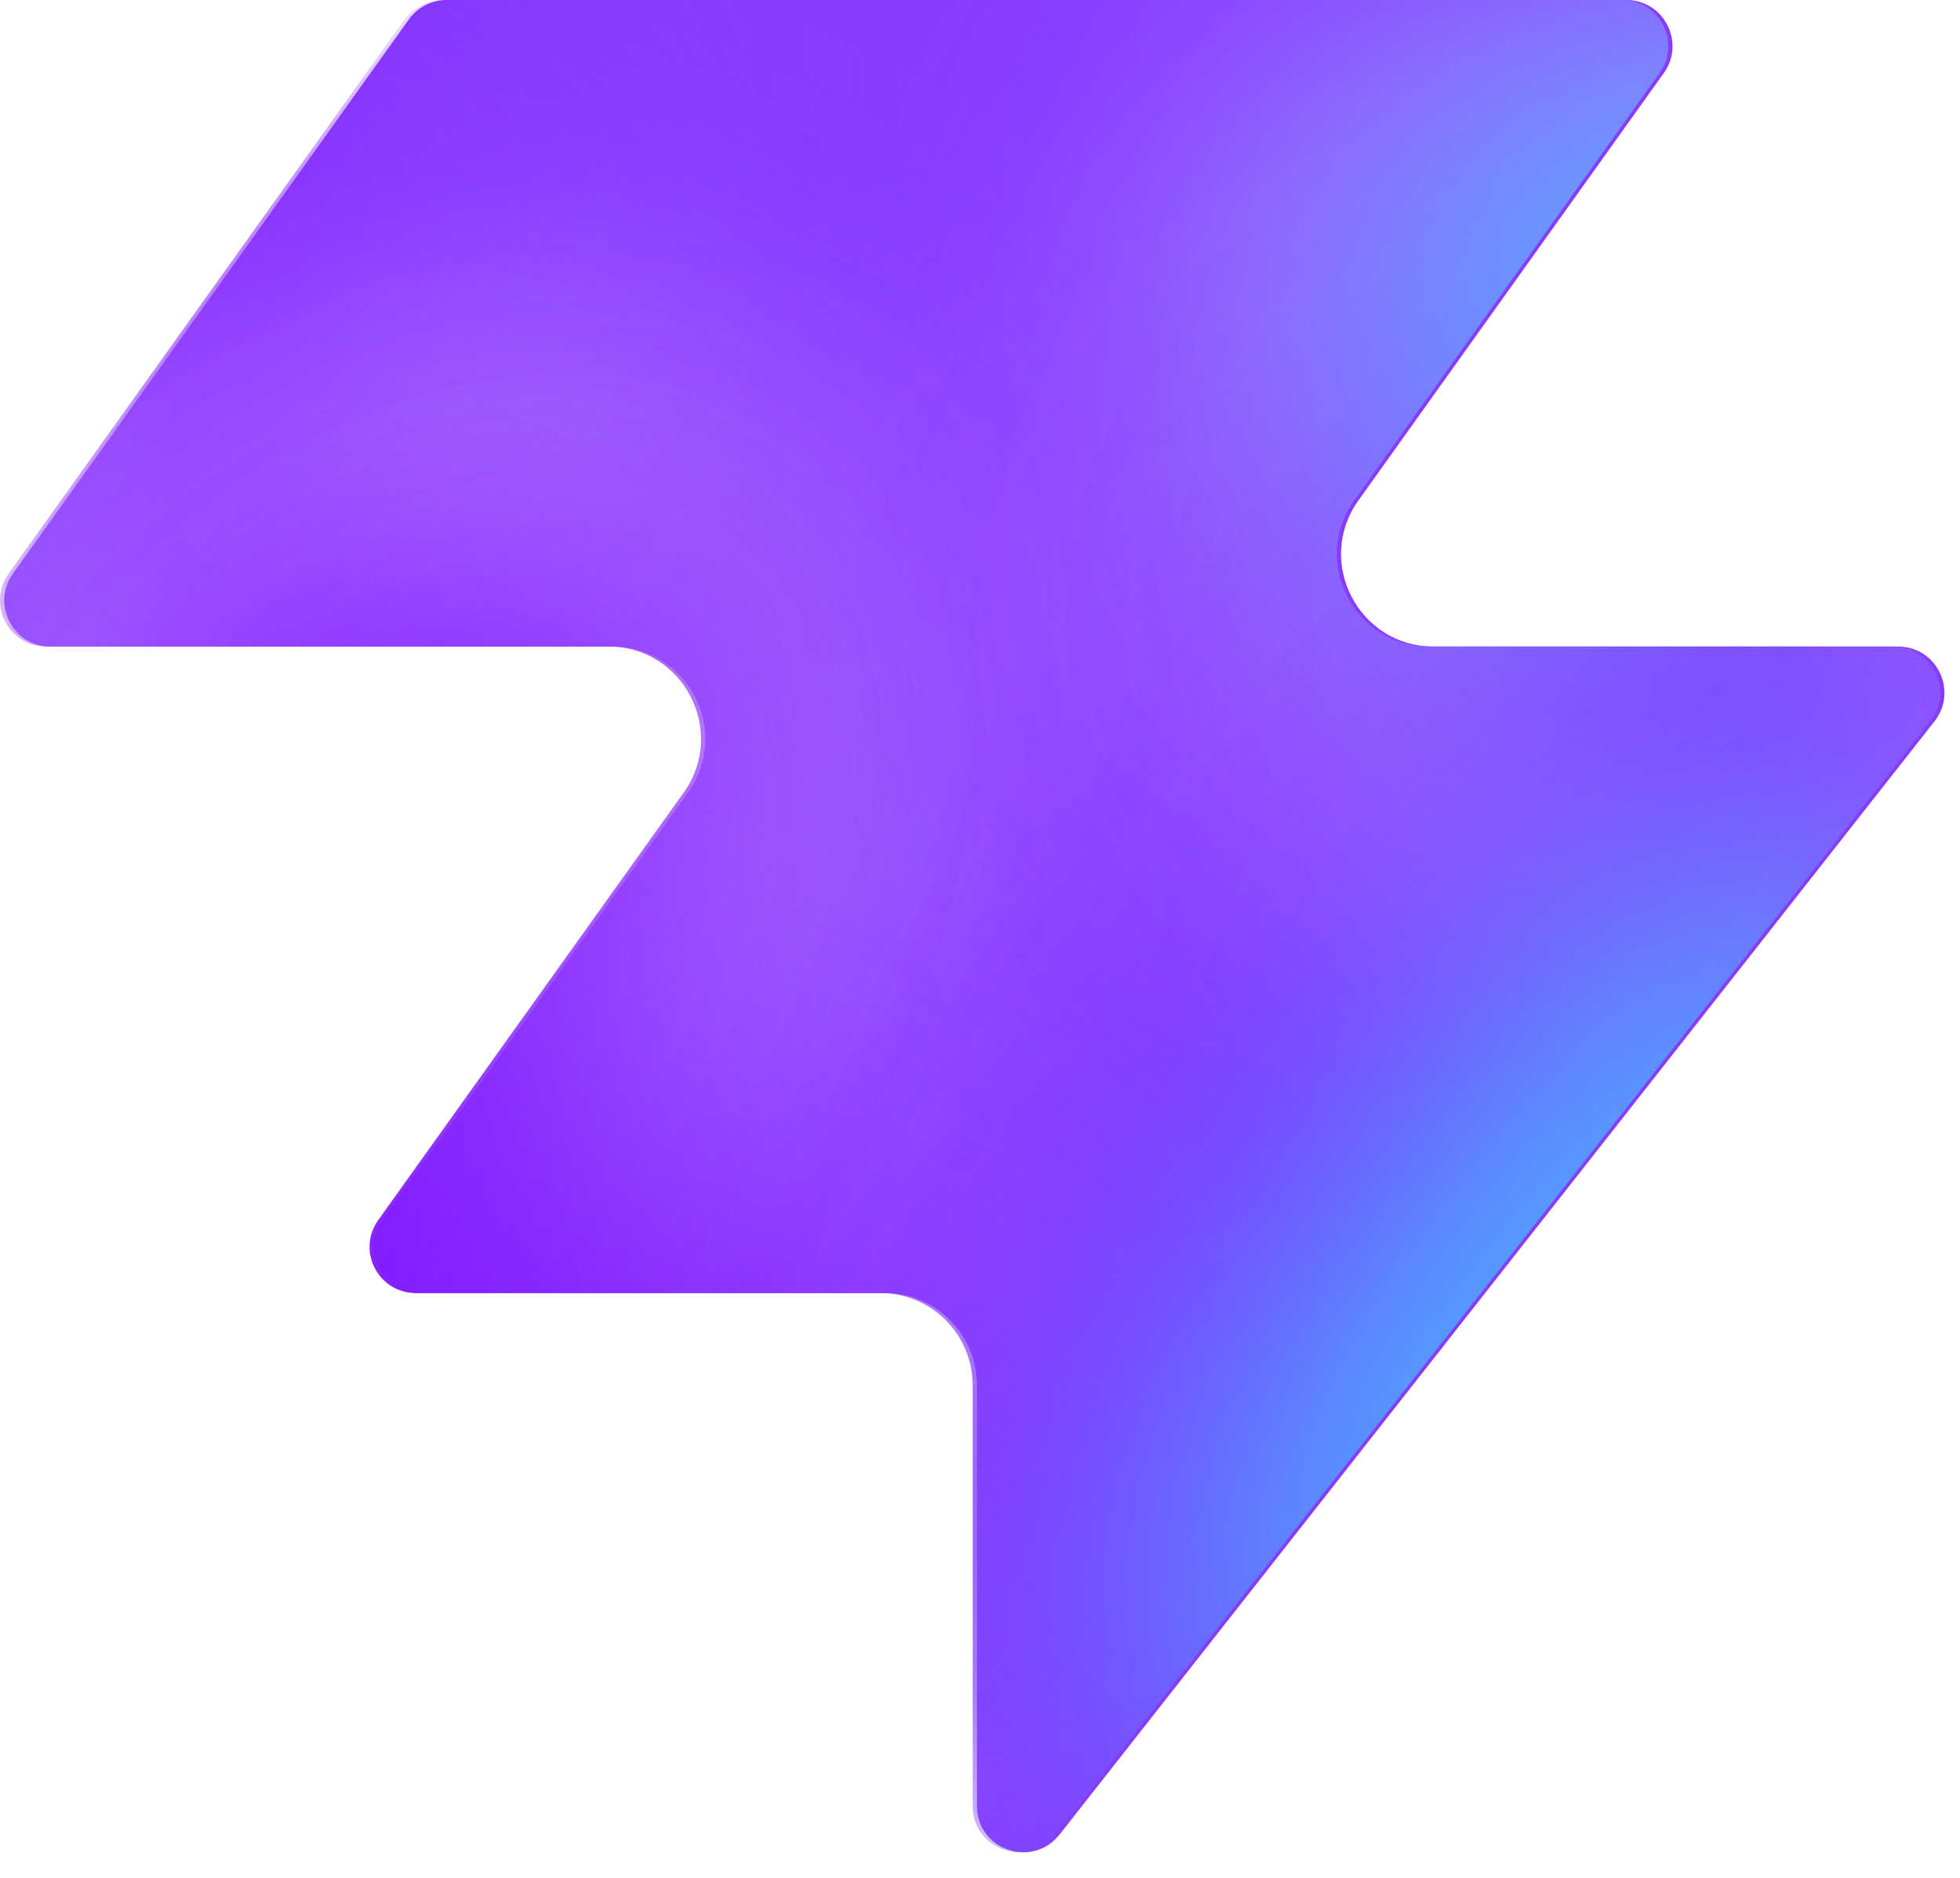
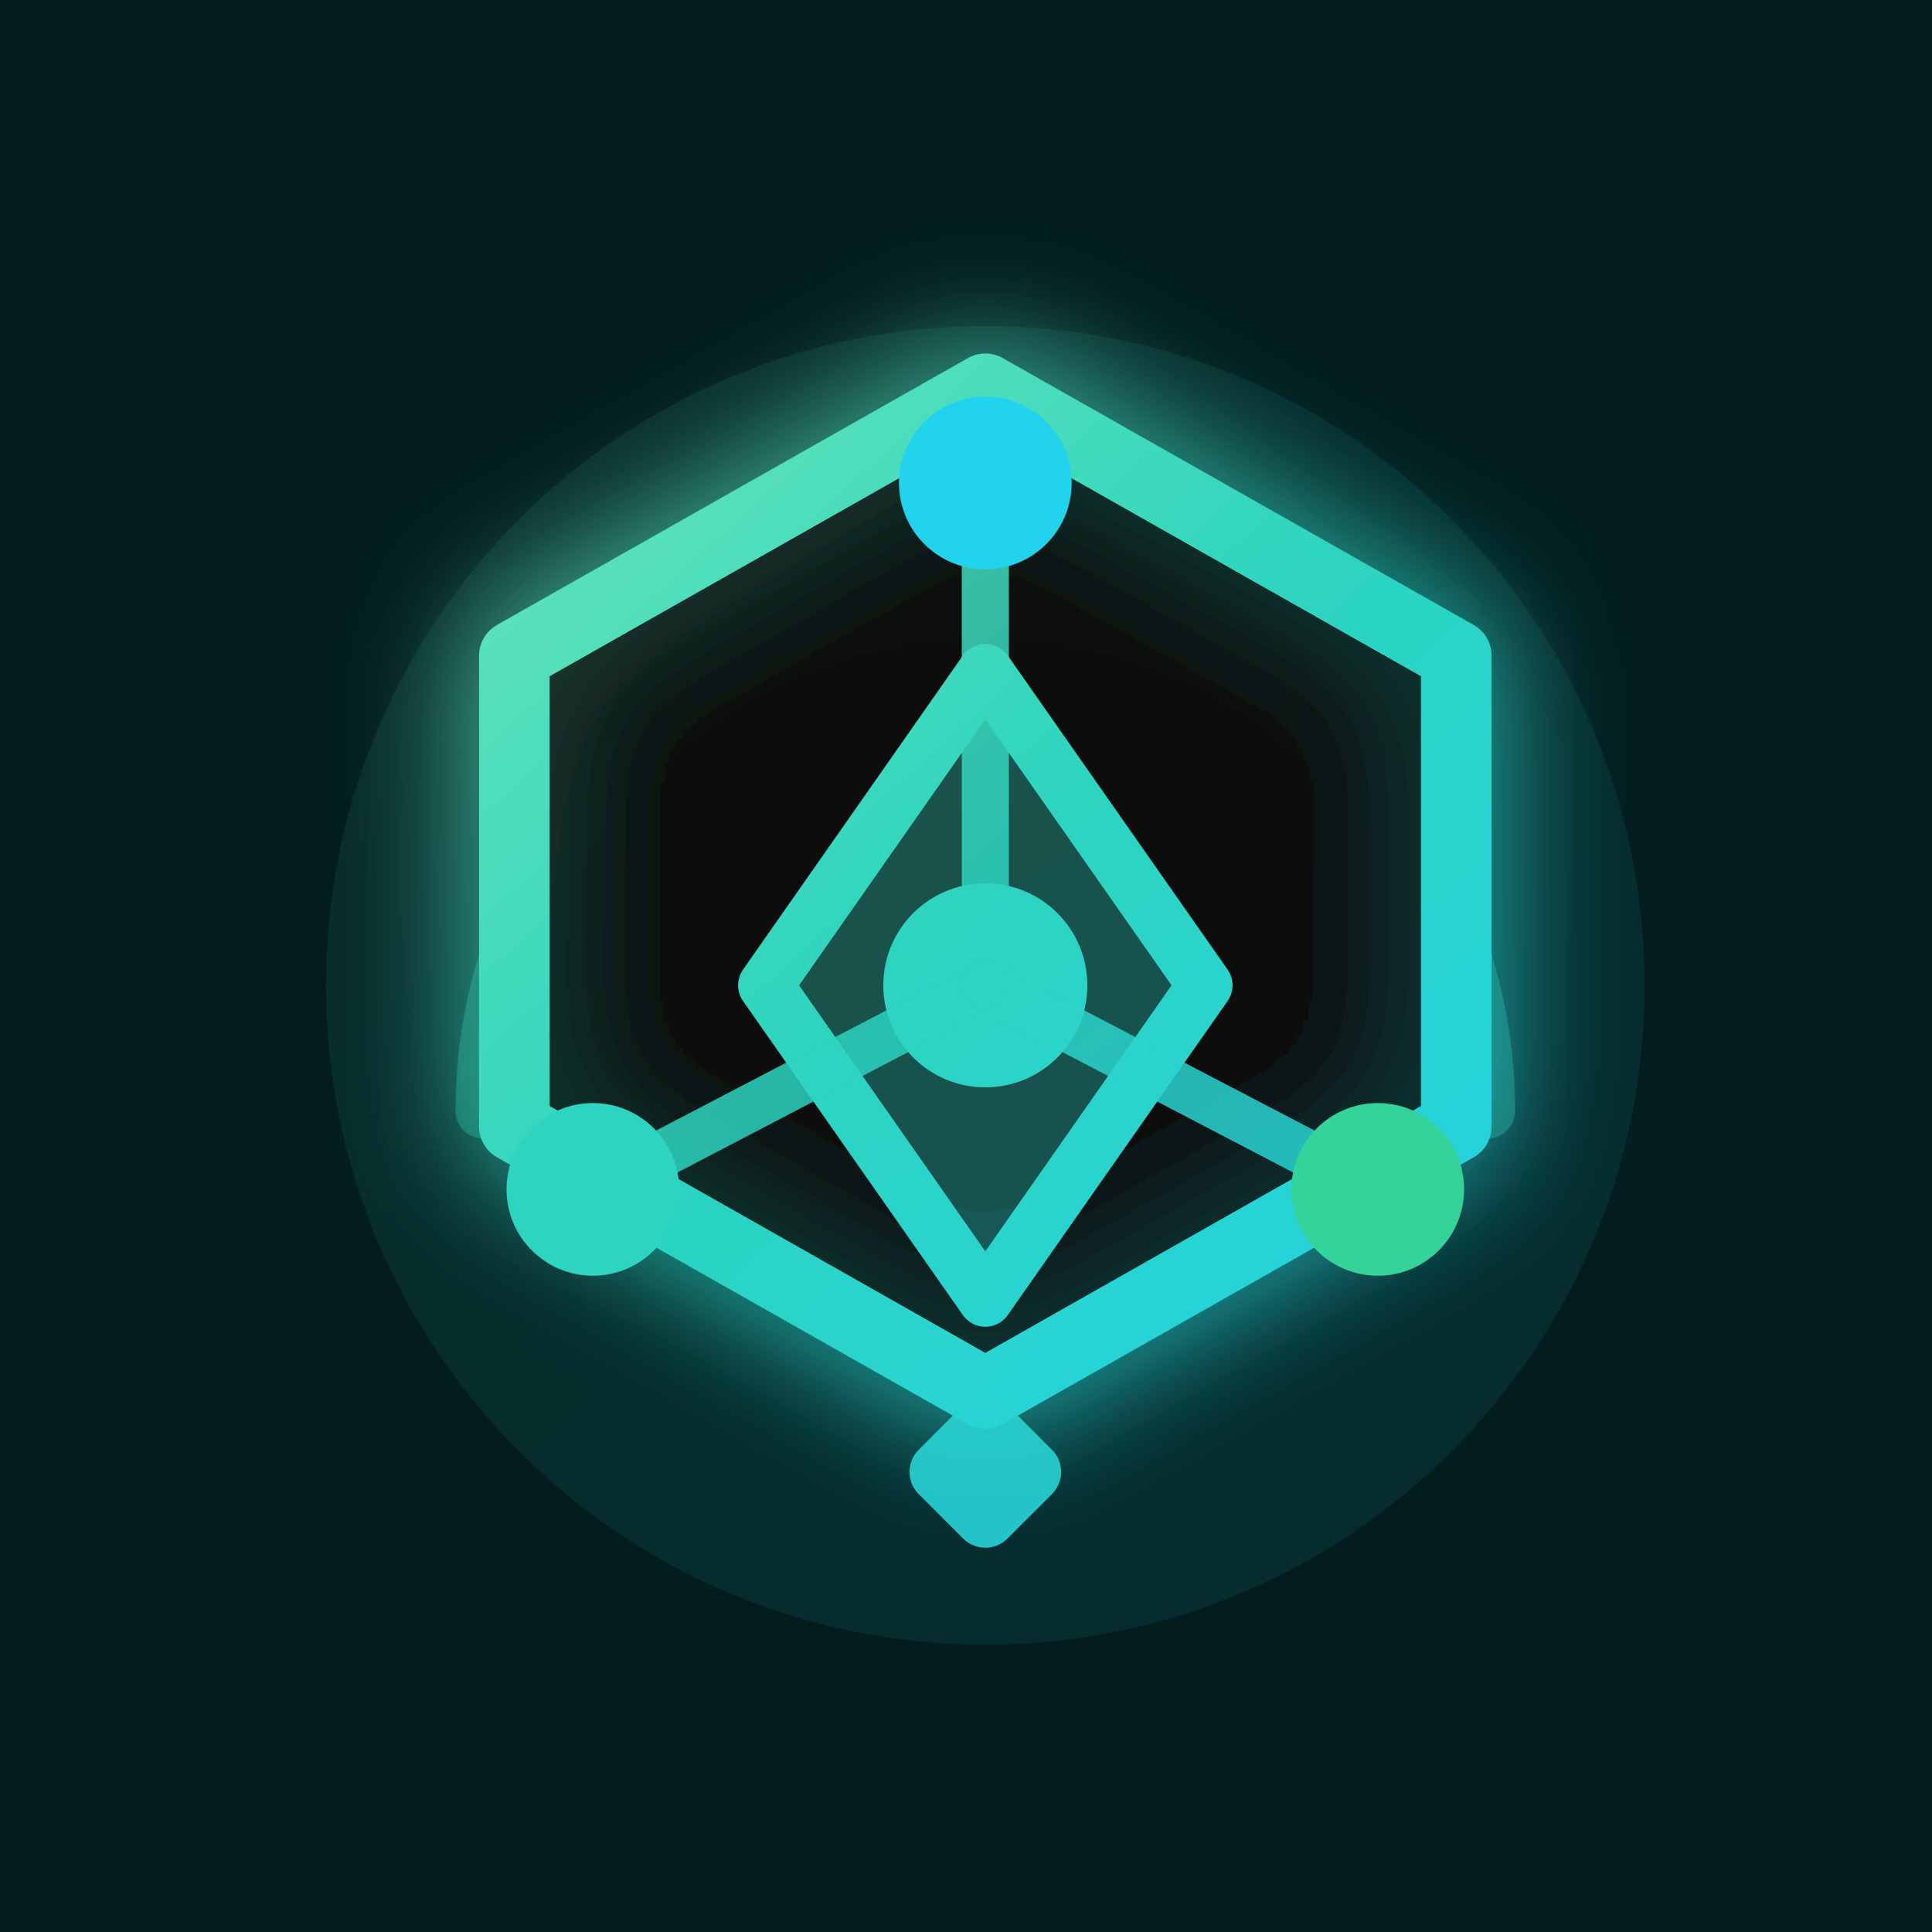
- <svg xmlns="http://www.w3.org/2000/svg" width="48" height="46" fill="none" viewBox="0 0 48 46">
-   <path fill="#863bff" d="M25.946 44.938c-.664.845-2.021.375-2.021-.698V33.937a2.26 2.26 0 0 0-2.262-2.262H10.287c-.92 0-1.456-1.04-.92-1.788l7.48-10.471c1.07-1.497 0-3.578-1.842-3.578H1.237c-.92 0-1.456-1.04-.92-1.788L10.013.474c.214-.297.556-.474.92-.474h28.894c.92 0 1.456 1.04.92 1.788l-7.48 10.471c-1.07 1.498 0 3.579 1.842 3.579h11.377c.943 0 1.473 1.088.89 1.83L25.947 44.94z" style="fill:#863bff;fill:color(display-p3 .525 .23 1);fill-opacity:1" />
-   <mask id="a" width="48" height="46" x="0" y="0" maskUnits="userSpaceOnUse" style="mask-type:alpha">
-     <path fill="#000" d="M25.842 44.938c-.664.844-2.021.375-2.021-.698V33.937a2.26 2.26 0 0 0-2.262-2.262H10.183c-.92 0-1.456-1.04-.92-1.788l7.48-10.471c1.07-1.498 0-3.579-1.842-3.579H1.133c-.92 0-1.456-1.04-.92-1.787L9.91.473c.214-.297.556-.474.92-.474h28.894c.92 0 1.456 1.04.92 1.788l-7.48 10.471c-1.07 1.498 0 3.578 1.842 3.578h11.377c.943 0 1.473 1.088.89 1.832L25.843 44.94z" style="fill:#000;fill-opacity:1" />
-   </mask>
-   <g mask="url(#a)">
-     <g filter="url(#b)">
-       <ellipse cx="5.508" cy="14.704" fill="#ede6ff" rx="5.508" ry="14.704" style="fill:#ede6ff;fill:color(display-p3 .927 .903 1);fill-opacity:1" transform="matrix(.00324 1 1 -.00324 -4.47 31.516)" />
-     </g>
-     <g filter="url(#c)">
-       <ellipse cx="10.399" cy="29.851" fill="#ede6ff" rx="10.399" ry="29.851" style="fill:#ede6ff;fill:color(display-p3 .927 .903 1);fill-opacity:1" transform="matrix(.00324 1 1 -.00324 -39.328 7.883)" />
-     </g>
-     <g filter="url(#d)">
-       <ellipse cx="5.508" cy="30.487" fill="#7e14ff" rx="5.508" ry="30.487" style="fill:#7e14ff;fill:color(display-p3 .492 .077 1);fill-opacity:1" transform="rotate(89.814 -25.913 -14.639)scale(1 -1)" />
-     </g>
-     <g filter="url(#e)">
-       <ellipse cx="5.508" cy="30.599" fill="#7e14ff" rx="5.508" ry="30.599" style="fill:#7e14ff;fill:color(display-p3 .492 .077 1);fill-opacity:1" transform="rotate(89.814 -32.644 -3.334)scale(1 -1)" />
-     </g>
-     <g filter="url(#f)">
-       <ellipse cx="5.508" cy="30.599" fill="#7e14ff" rx="5.508" ry="30.599" style="fill:#7e14ff;fill:color(display-p3 .492 .077 1);fill-opacity:1" transform="matrix(.00324 1 1 -.00324 -34.34 30.47)" />
-     </g>
-     <g filter="url(#g)">
-       <ellipse cx="14.072" cy="22.078" fill="#ede6ff" rx="14.072" ry="22.078" style="fill:#ede6ff;fill:color(display-p3 .927 .903 1);fill-opacity:1" transform="rotate(93.35 24.506 48.493)scale(-1 1)" />
-     </g>
-     <g filter="url(#h)">
-       <ellipse cx="3.47" cy="21.501" fill="#7e14ff" rx="3.47" ry="21.501" style="fill:#7e14ff;fill:color(display-p3 .492 .077 1);fill-opacity:1" transform="rotate(89.009 28.708 47.59)scale(-1 1)" />
-     </g>
-     <g filter="url(#i)">
-       <ellipse cx="3.47" cy="21.501" fill="#7e14ff" rx="3.47" ry="21.501" style="fill:#7e14ff;fill:color(display-p3 .492 .077 1);fill-opacity:1" transform="rotate(89.009 28.708 47.59)scale(-1 1)" />
-     </g>
-     <g filter="url(#j)">
-       <ellipse cx=".387" cy="8.972" fill="#7e14ff" rx="4.407" ry="29.108" style="fill:#7e14ff;fill:color(display-p3 .492 .077 1);fill-opacity:1" transform="rotate(39.51 .387 8.972)" />
-     </g>
-     <g filter="url(#k)">
-       <ellipse cx="47.523" cy="-6.092" fill="#7e14ff" rx="4.407" ry="29.108" style="fill:#7e14ff;fill:color(display-p3 .492 .077 1);fill-opacity:1" transform="rotate(37.892 47.523 -6.092)" />
-     </g>
-     <g filter="url(#l)">
-       <ellipse cx="41.412" cy="6.333" fill="#47bfff" rx="5.971" ry="9.665" style="fill:#47bfff;fill:color(display-p3 .28 .748 1);fill-opacity:1" transform="rotate(37.892 41.412 6.333)" />
-     </g>
-     <g filter="url(#m)">
-       <ellipse cx="-1.879" cy="38.332" fill="#7e14ff" rx="4.407" ry="29.108" style="fill:#7e14ff;fill:color(display-p3 .492 .077 1);fill-opacity:1" transform="rotate(37.892 -1.88 38.332)" />
-     </g>
-     <g filter="url(#n)">
-       <ellipse cx="-1.879" cy="38.332" fill="#7e14ff" rx="4.407" ry="29.108" style="fill:#7e14ff;fill:color(display-p3 .492 .077 1);fill-opacity:1" transform="rotate(37.892 -1.88 38.332)" />
-     </g>
-     <g filter="url(#o)">
-       <ellipse cx="35.651" cy="29.907" fill="#7e14ff" rx="4.407" ry="29.108" style="fill:#7e14ff;fill:color(display-p3 .492 .077 1);fill-opacity:1" transform="rotate(37.892 35.651 29.907)" />
-     </g>
-     <g filter="url(#p)">
-       <ellipse cx="38.418" cy="32.4" fill="#47bfff" rx="5.971" ry="15.297" style="fill:#47bfff;fill:color(display-p3 .28 .748 1);fill-opacity:1" transform="rotate(37.892 38.418 32.4)" />
-     </g>
-   </g>
+ <svg xmlns="http://www.w3.org/2000/svg" width="512" height="512" viewBox="0 0 512 512" fill="none">
+   <rect width="512" height="512" fill="#031d1f" />
  <defs>
-     <filter id="b" width="60.045" height="41.654" x="-19.77" y="16.149" color-interpolation-filters="sRGB" filterUnits="userSpaceOnUse">
-       <feFlood flood-opacity="0" result="BackgroundImageFix" />
-       <feBlend in="SourceGraphic" in2="BackgroundImageFix" result="shape" />
-       <feGaussianBlur result="effect1_foregroundBlur_2002_17158" stdDeviation="7.659" />
-     </filter>
-     <filter id="c" width="90.34" height="51.437" x="-54.613" y="-7.533" color-interpolation-filters="sRGB" filterUnits="userSpaceOnUse">
-       <feFlood flood-opacity="0" result="BackgroundImageFix" />
-       <feBlend in="SourceGraphic" in2="BackgroundImageFix" result="shape" />
-       <feGaussianBlur result="effect1_foregroundBlur_2002_17158" stdDeviation="7.659" />
-     </filter>
-     <filter id="d" width="79.355" height="29.4" x="-49.64" y="2.03" color-interpolation-filters="sRGB" filterUnits="userSpaceOnUse">
-       <feFlood flood-opacity="0" result="BackgroundImageFix" />
-       <feBlend in="SourceGraphic" in2="BackgroundImageFix" result="shape" />
-       <feGaussianBlur result="effect1_foregroundBlur_2002_17158" stdDeviation="4.596" />
-     </filter>
-     <filter id="e" width="79.579" height="29.4" x="-45.045" y="20.029" color-interpolation-filters="sRGB" filterUnits="userSpaceOnUse">
-       <feFlood flood-opacity="0" result="BackgroundImageFix" />
-       <feBlend in="SourceGraphic" in2="BackgroundImageFix" result="shape" />
-       <feGaussianBlur result="effect1_foregroundBlur_2002_17158" stdDeviation="4.596" />
-     </filter>
-     <filter id="f" width="79.579" height="29.4" x="-43.513" y="21.178" color-interpolation-filters="sRGB" filterUnits="userSpaceOnUse">
-       <feFlood flood-opacity="0" result="BackgroundImageFix" />
-       <feBlend in="SourceGraphic" in2="BackgroundImageFix" result="shape" />
-       <feGaussianBlur result="effect1_foregroundBlur_2002_17158" stdDeviation="4.596" />
-     </filter>
-     <filter id="g" width="74.749" height="58.852" x="15.756" y="-17.901" color-interpolation-filters="sRGB" filterUnits="userSpaceOnUse">
-       <feFlood flood-opacity="0" result="BackgroundImageFix" />
-       <feBlend in="SourceGraphic" in2="BackgroundImageFix" result="shape" />
-       <feGaussianBlur result="effect1_foregroundBlur_2002_17158" stdDeviation="7.659" />
-     </filter>
-     <filter id="h" width="61.377" height="25.362" x="23.548" y="2.284" color-interpolation-filters="sRGB" filterUnits="userSpaceOnUse">
-       <feFlood flood-opacity="0" result="BackgroundImageFix" />
-       <feBlend in="SourceGraphic" in2="BackgroundImageFix" result="shape" />
-       <feGaussianBlur result="effect1_foregroundBlur_2002_17158" stdDeviation="4.596" />
-     </filter>
-     <filter id="i" width="61.377" height="25.362" x="23.548" y="2.284" color-interpolation-filters="sRGB" filterUnits="userSpaceOnUse">
-       <feFlood flood-opacity="0" result="BackgroundImageFix" />
-       <feBlend in="SourceGraphic" in2="BackgroundImageFix" result="shape" />
-       <feGaussianBlur result="effect1_foregroundBlur_2002_17158" stdDeviation="4.596" />
-     </filter>
-     <filter id="j" width="56.045" height="63.649" x="-27.636" y="-22.853" color-interpolation-filters="sRGB" filterUnits="userSpaceOnUse">
-       <feFlood flood-opacity="0" result="BackgroundImageFix" />
-       <feBlend in="SourceGraphic" in2="BackgroundImageFix" result="shape" />
-       <feGaussianBlur result="effect1_foregroundBlur_2002_17158" stdDeviation="4.596" />
-     </filter>
-     <filter id="k" width="54.814" height="64.646" x="20.116" y="-38.415" color-interpolation-filters="sRGB" filterUnits="userSpaceOnUse">
-       <feFlood flood-opacity="0" result="BackgroundImageFix" />
-       <feBlend in="SourceGraphic" in2="BackgroundImageFix" result="shape" />
-       <feGaussianBlur result="effect1_foregroundBlur_2002_17158" stdDeviation="4.596" />
-     </filter>
-     <filter id="l" width="33.541" height="35.313" x="24.641" y="-11.323" color-interpolation-filters="sRGB" filterUnits="userSpaceOnUse">
-       <feFlood flood-opacity="0" result="BackgroundImageFix" />
-       <feBlend in="SourceGraphic" in2="BackgroundImageFix" result="shape" />
-       <feGaussianBlur result="effect1_foregroundBlur_2002_17158" stdDeviation="4.596" />
-     </filter>
-     <filter id="m" width="54.814" height="64.646" x="-29.286" y="6.009" color-interpolation-filters="sRGB" filterUnits="userSpaceOnUse">
-       <feFlood flood-opacity="0" result="BackgroundImageFix" />
-       <feBlend in="SourceGraphic" in2="BackgroundImageFix" result="shape" />
-       <feGaussianBlur result="effect1_foregroundBlur_2002_17158" stdDeviation="4.596" />
-     </filter>
-     <filter id="n" width="54.814" height="64.646" x="-29.286" y="6.009" color-interpolation-filters="sRGB" filterUnits="userSpaceOnUse">
-       <feFlood flood-opacity="0" result="BackgroundImageFix" />
-       <feBlend in="SourceGraphic" in2="BackgroundImageFix" result="shape" />
-       <feGaussianBlur result="effect1_foregroundBlur_2002_17158" stdDeviation="4.596" />
-     </filter>
-     <filter id="o" width="54.814" height="64.646" x="8.244" y="-2.416" color-interpolation-filters="sRGB" filterUnits="userSpaceOnUse">
-       <feFlood flood-opacity="0" result="BackgroundImageFix" />
-       <feBlend in="SourceGraphic" in2="BackgroundImageFix" result="shape" />
-       <feGaussianBlur result="effect1_foregroundBlur_2002_17158" stdDeviation="4.596" />
-     </filter>
-     <filter id="p" width="39.409" height="43.623" x="18.713" y="10.588" color-interpolation-filters="sRGB" filterUnits="userSpaceOnUse">
-       <feFlood flood-opacity="0" result="BackgroundImageFix" />
-       <feBlend in="SourceGraphic" in2="BackgroundImageFix" result="shape" />
-       <feGaussianBlur result="effect1_foregroundBlur_2002_17158" stdDeviation="4.596" />
+     <linearGradient id="enLogoGradient" x1="6" y1="4" x2="42" y2="44" gradientUnits="userSpaceOnUse">
+       <stop offset="0%" stop-color="#6ee7b7" />
+       <stop offset="45%" stop-color="#2dd4bf" />
+       <stop offset="100%" stop-color="#22d3ee" />
+     </linearGradient>
+     <linearGradient id="enLogoRing" x1="0" y1="24" x2="48" y2="24" gradientUnits="userSpaceOnUse">
+       <stop offset="0%" stop-color="#34d399" stop-opacity="0.15" />
+       <stop offset="50%" stop-color="#22d3ee" stop-opacity="0.85" />
+       <stop offset="100%" stop-color="#34d399" stop-opacity="0.15" />
+     </linearGradient>
+     <filter id="enLogoGlow" x="-40%" y="-40%" width="180%" height="180%">
+       <feGaussianBlur stdDeviation="2" result="blur" />
+       <feMerge>
+         <feMergeNode in="blur" />
+         <feMergeNode in="SourceGraphic" />
+       </feMerge>
    </filter>
  </defs>
+   <g transform="translate(61.44 61.44) scale(8.32)">
+     <circle cx="24" cy="24" r="21" fill="url(#enLogoGradient)" opacity="0.08" />
+     <path d="M 8 28 A 16 16 0 0 1 40 28" stroke="url(#enLogoRing)" stroke-width="1.75" stroke-linecap="round" fill="none" opacity="0.9" />
+     <path d="M24 5 L39 13.5 V28.5 L24 37 L9 28.5 V13.5 Z" stroke="url(#enLogoGradient)" stroke-width="2.25" stroke-linejoin="round" fill="#071210" fill-opacity="0.92" filter="url(#enLogoGlow)" />
+     <path d="M24 14 L31 24 L24 34 L17 24 Z" fill="url(#enLogoGradient)" fill-opacity="0.35" stroke="url(#enLogoGradient)" stroke-width="1.75" stroke-linejoin="round" />
+     <circle cx="24" cy="24" r="3.25" fill="url(#enLogoGradient)" />
+     <line x1="24" y1="24" x2="24" y2="9" stroke="url(#enLogoGradient)" stroke-width="1.5" stroke-linecap="round" opacity="0.85" />
+     <line x1="24" y1="24" x2="35.5" y2="30" stroke="url(#enLogoGradient)" stroke-width="1.5" stroke-linecap="round" opacity="0.85" />
+     <line x1="24" y1="24" x2="12.5" y2="30" stroke="url(#enLogoGradient)" stroke-width="1.5" stroke-linecap="round" opacity="0.85" />
+     <circle cx="24" cy="8" r="2.75" fill="#22d3ee" />
+     <circle cx="36.5" cy="30.5" r="2.75" fill="#34d399" />
+     <circle cx="11.5" cy="30.5" r="2.75" fill="#2dd4bf" />
+     <rect x="22" y="37.5" width="4" height="4" rx="1" transform="rotate(45 24 39.5)" fill="url(#enLogoGradient)" opacity="0.9" />
+   </g>
</svg>
